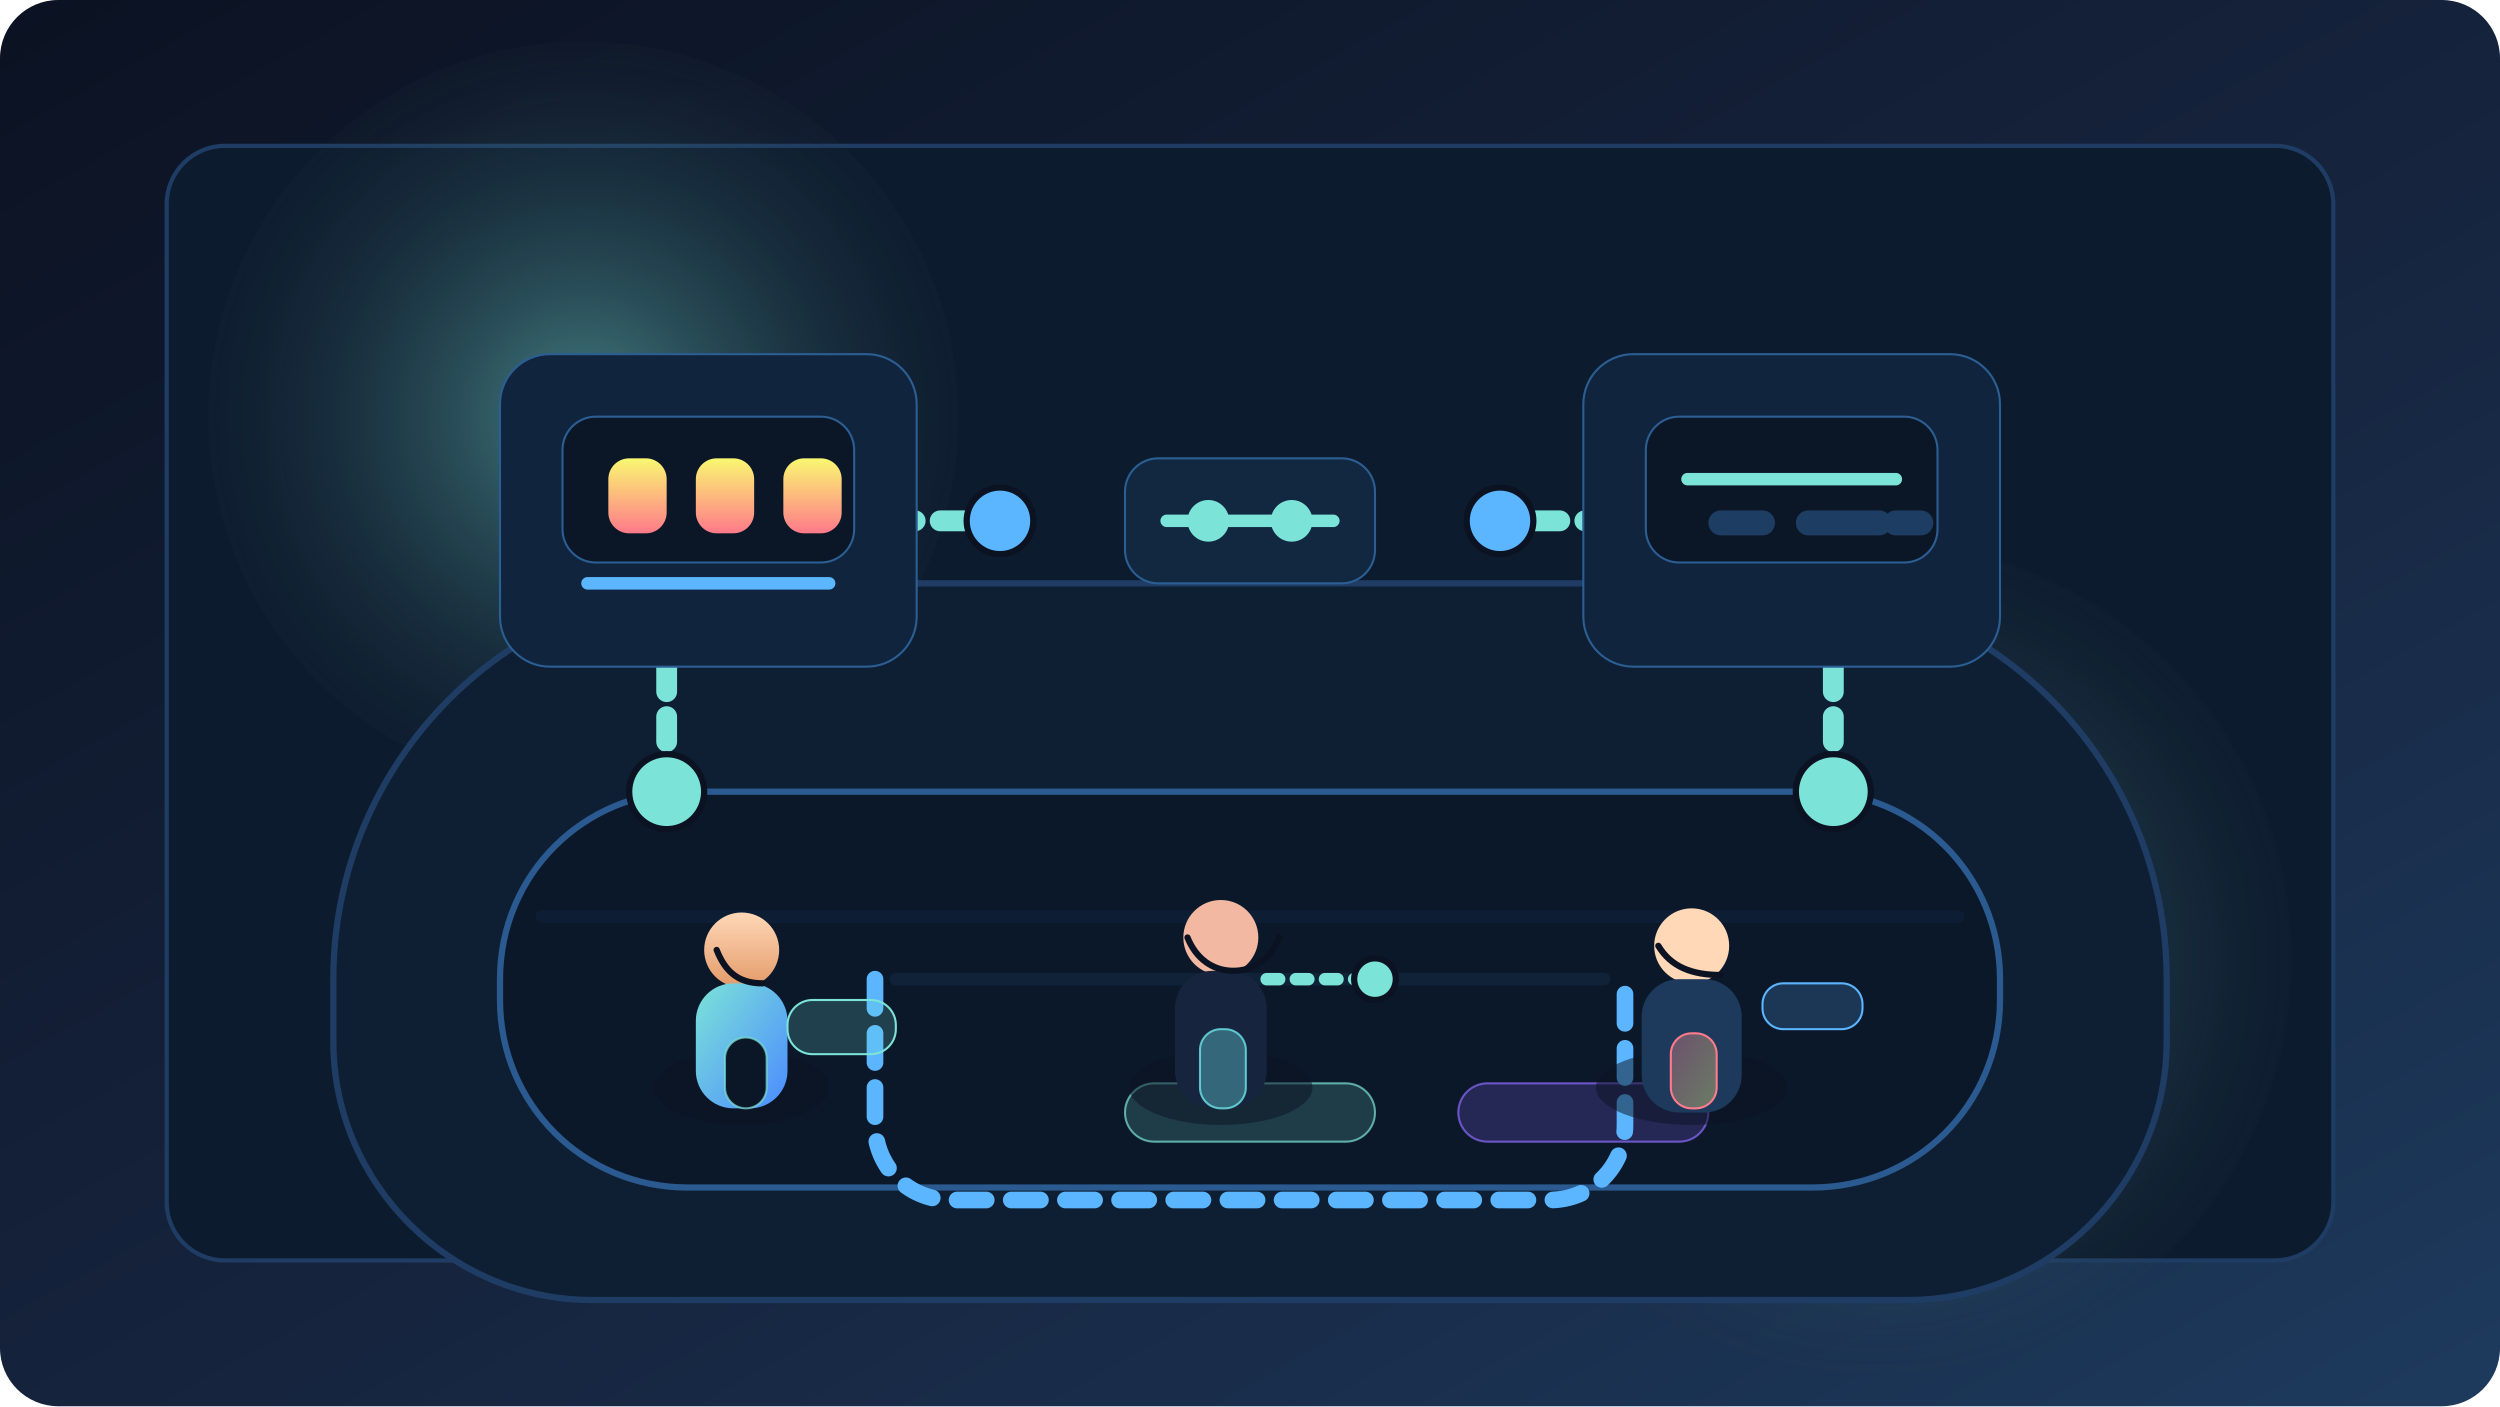
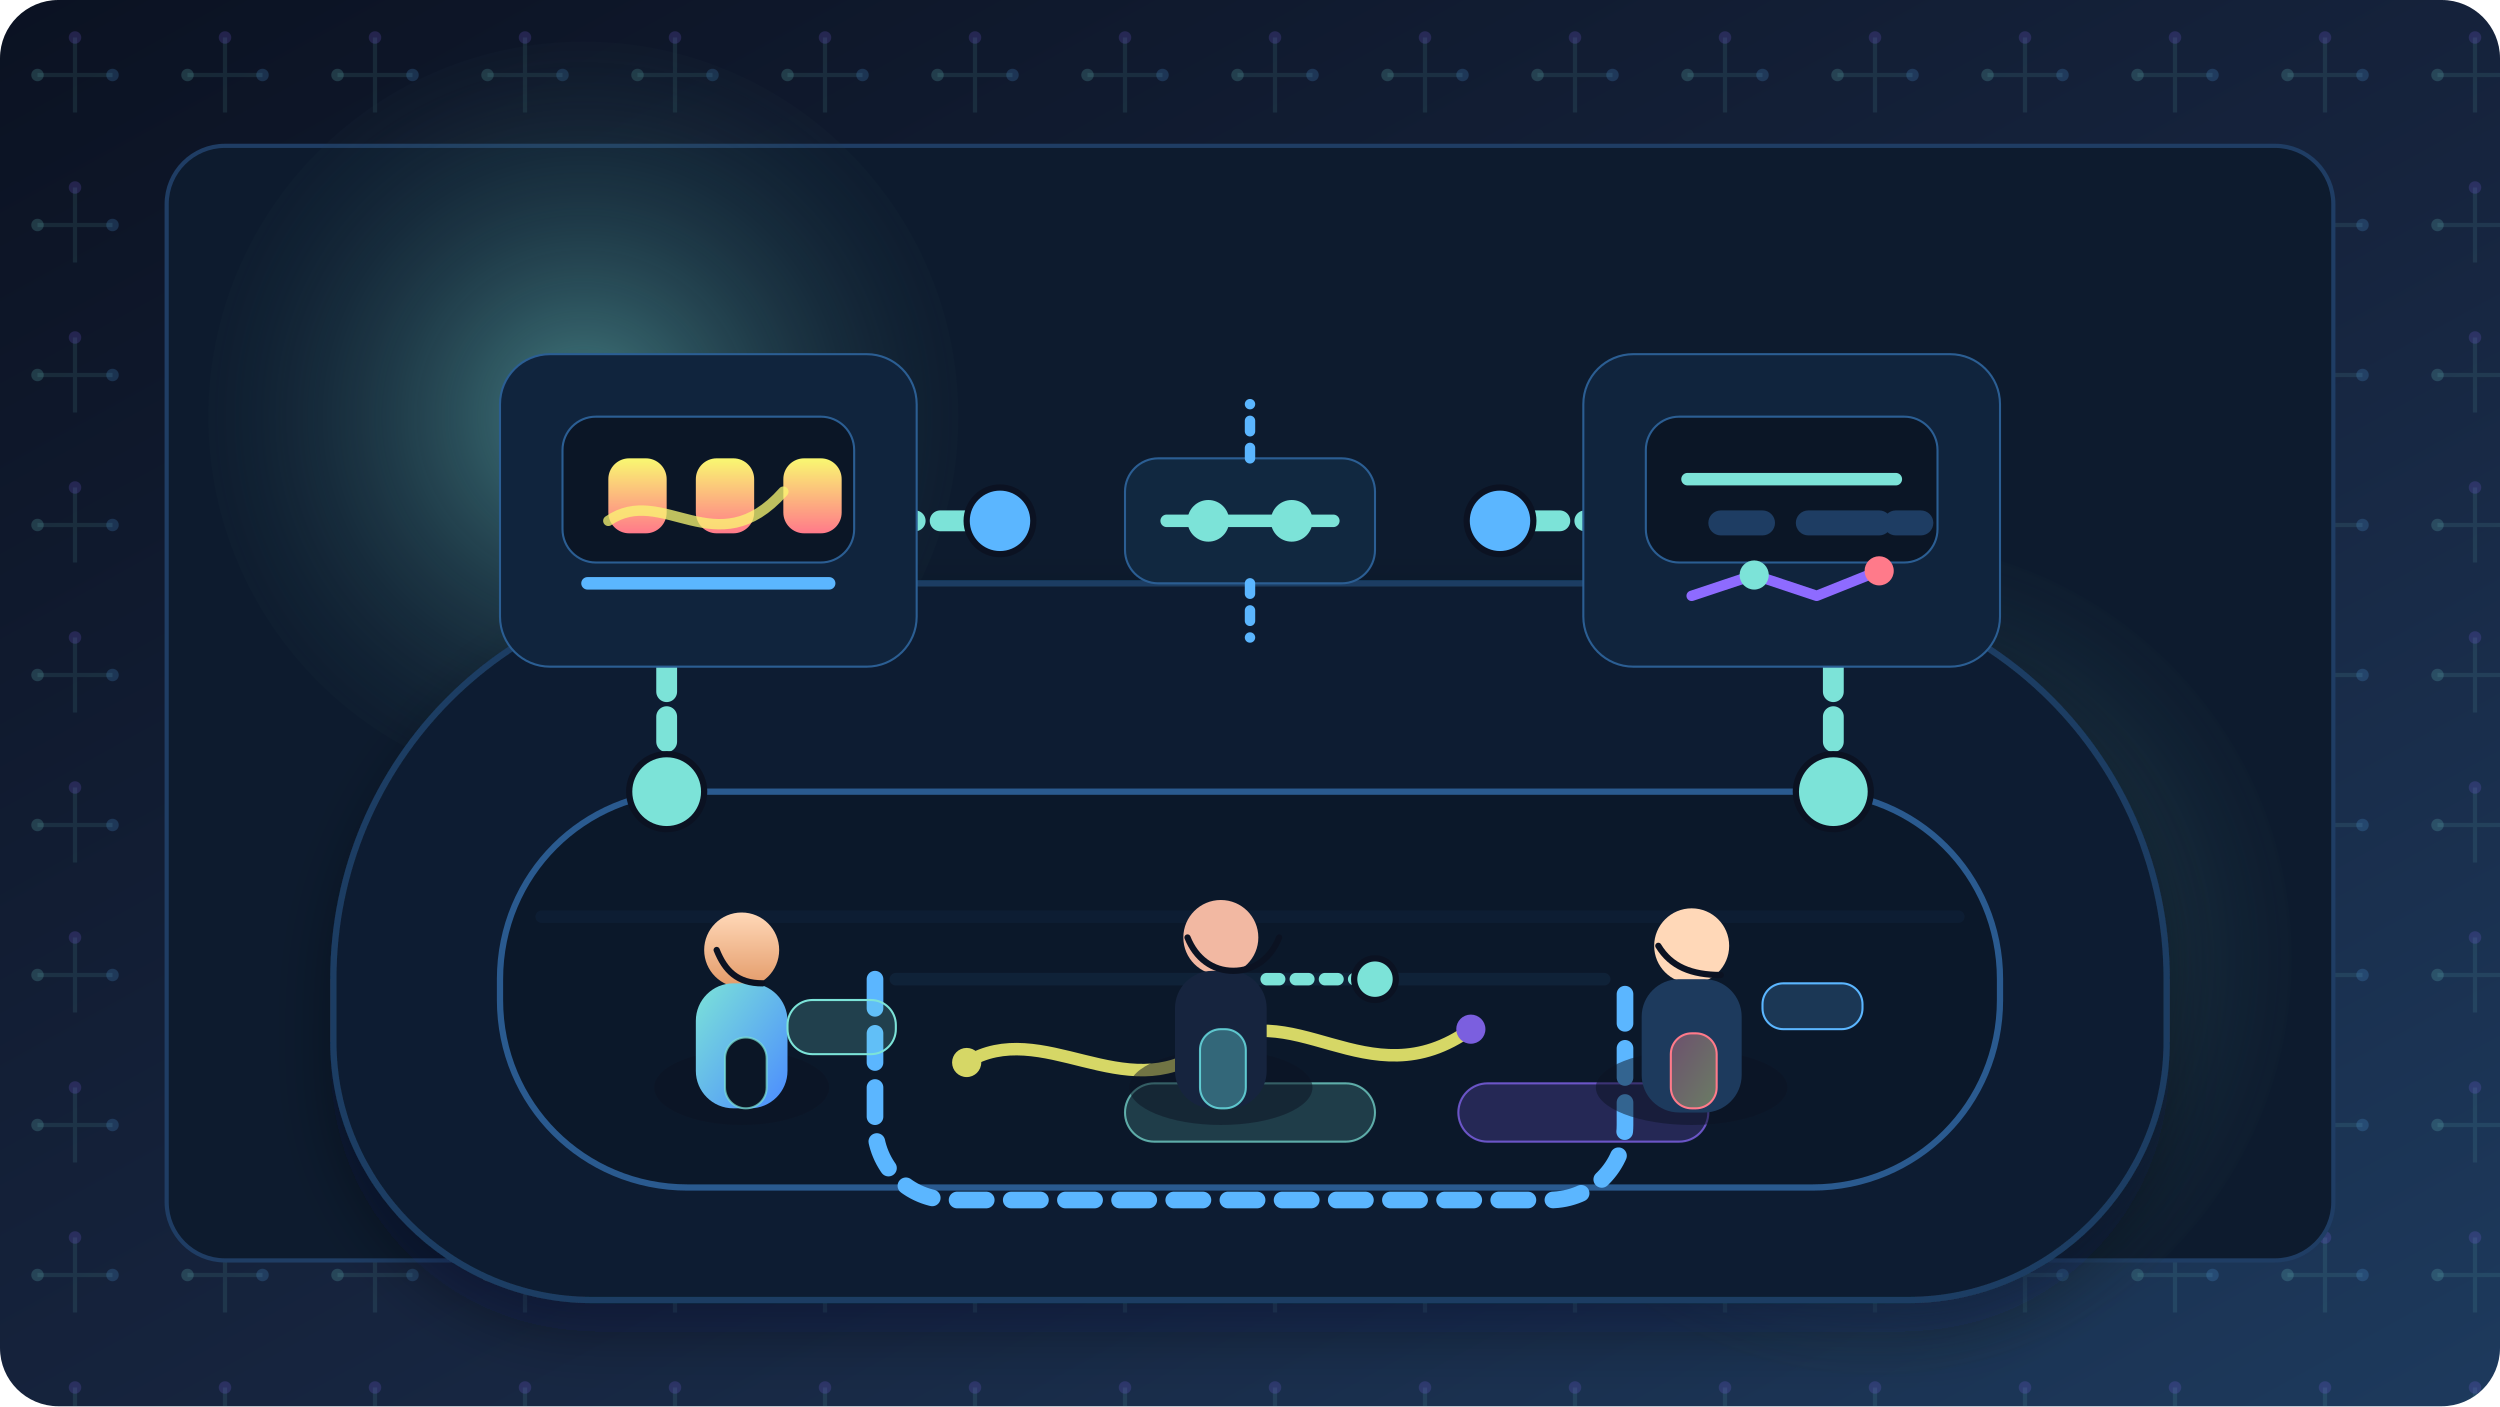
<svg xmlns="http://www.w3.org/2000/svg" width="1200" height="675" viewBox="0 0 1200 675" fill="none">
  <defs>
    <linearGradient id="night" x1="0" y1="0" x2="1" y2="1">
      <stop offset="0%" stop-color="#0B1222" />
      <stop offset="55%" stop-color="#16243E" />
      <stop offset="100%" stop-color="#1D3A5D" />
    </linearGradient>
    <linearGradient id="bridge" x1="0" y1="0" x2="1" y2="0">
      <stop offset="0%" stop-color="#7CE3D8" />
      <stop offset="50%" stop-color="#5BB6FF" />
      <stop offset="100%" stop-color="#8E6BFF" />
    </linearGradient>
    <linearGradient id="lab" x1="0" y1="0" x2="0" y2="1">
      <stop offset="0%" stop-color="#F9F871" />
      <stop offset="100%" stop-color="#FF7A8A" />
    </linearGradient>
    <radialGradient id="glow" cx="50%" cy="50%" r="60%">
      <stop offset="0%" stop-color="#7CE3D8" stop-opacity="0.5" />
      <stop offset="100%" stop-color="#0B1222" stop-opacity="0" />
    </radialGradient>
    <linearGradient id="skinRB" x1="0" y1="0" x2="0" y2="1">
      <stop offset="0%" stop-color="#FFD8B8" />
      <stop offset="100%" stop-color="#E39A68" />
    </linearGradient>
    <linearGradient id="coatRB" x1="0" y1="0" x2="1" y2="1">
      <stop offset="0%" stop-color="#7CE3D8" />
      <stop offset="100%" stop-color="#4B8BFF" />
    </linearGradient>
    <linearGradient id="clipRB" x1="0" y1="0" x2="1" y2="1">
      <stop offset="0%" stop-color="#FF7A8A" />
      <stop offset="100%" stop-color="#F9F871" />
    </linearGradient>
+     <pattern id="moleculeGrid" width="72" height="72" patternUnits="userSpaceOnUse">
+       <path d="M18 36H54M36 18V54" stroke="#7CE3D8" stroke-opacity="0.1" stroke-width="2" />
+       <circle cx="18" cy="36" r="3" fill="#7CE3D8" fill-opacity="0.18" />
+       <circle cx="54" cy="36" r="3" fill="#5BB6FF" fill-opacity="0.18" />
+       <circle cx="36" cy="18" r="3" fill="#8E6BFF" fill-opacity="0.18" />
+     </pattern>
+     <filter id="bridgeShadow" x="-20%" y="-20%" width="140%" height="150%">
+       <feDropShadow dx="0" dy="14" stdDeviation="14" flood-color="#020814" flood-opacity="0.34" />
+     </filter>
  </defs>
  <rect width="1200" height="675" rx="28" fill="url(#night)" />
+   <rect width="1200" height="675" rx="28" fill="url(#moleculeGrid)" />
  <rect x="80" y="70" width="1040" height="535" rx="28" fill="#0D1B2E" stroke="#1F3D64" stroke-width="2" />
  <circle cx="280" cy="200" r="180" fill="url(#glow)" />
  <circle cx="900" cy="460" r="200" fill="url(#glow)" />
-   <path d="M160 470C160 365 245 280 350 280H850C955 280 1040 365 1040 470V500C1040 568 984 624 916 624H284C216 624 160 568 160 500V470Z" fill="#0E1F33" stroke="#1F3D64" stroke-width="3" />
+   <path d="M160 470C160 365 245 280 350 280H850C955 280 1040 365 1040 470V500C1040 568 984 624 916 624H284C216 624 160 568 160 500V470Z" fill="#0E1F33" stroke="#1F3D64" stroke-width="3" filter="url(#bridgeShadow)" />
  <path d="M240 470C240 420 280 380 330 380H870C920 380 960 420 960 470V480C960 530 920 570 870 570H330C280 570 240 530 240 480V470Z" fill="#0B182A" stroke="#2A5A8F" stroke-width="3" />
  <path d="M260 430H940" stroke="url(#bridge)" stroke-width="16" stroke-linecap="round" stroke-linejoin="round" />
  <path d="M260 440H940" stroke="#102540" stroke-width="6" stroke-linecap="round" stroke-linejoin="round" opacity="0.4" />
  <path d="M320 380V300C320 272 342 250 370 250H480" stroke="#7CE3D8" stroke-width="10" stroke-linecap="round" stroke-dasharray="12 12" />
  <path d="M880 380V300C880 272 858 250 830 250H720" stroke="#7CE3D8" stroke-width="10" stroke-linecap="round" stroke-dasharray="12 12" />
  <rect x="240" y="170" width="200" height="150" rx="24" fill="#10243D" stroke="#2B5E93" />
  <rect x="270" y="200" width="140" height="70" rx="16" fill="#0B1626" stroke="#2B5E93" />
  <rect x="292" y="220" width="28" height="36" rx="10" fill="url(#lab)" />
  <rect x="334" y="220" width="28" height="36" rx="10" fill="url(#lab)" />
  <rect x="376" y="220" width="28" height="36" rx="10" fill="url(#lab)" />
  <path d="M282 280H398" stroke="#5BB6FF" stroke-width="6" stroke-linecap="round" />
+   <path d="M292 250C318 232 344 272 376 236" stroke="#F9F871" stroke-opacity="0.75" stroke-width="5" stroke-linecap="round" />
  <rect x="760" y="170" width="200" height="150" rx="24" fill="#10243D" stroke="#2B5E93" />
  <rect x="790" y="200" width="140" height="70" rx="16" fill="#0B1626" stroke="#2B5E93" />
  <path d="M810 230H910" stroke="#7CE3D8" stroke-width="6" stroke-linecap="round" />
  <rect x="820" y="245" width="32" height="12" rx="6" fill="#1E3D63" />
  <rect x="862" y="245" width="46" height="12" rx="6" fill="#1E3D63" />
  <rect x="904" y="245" width="24" height="12" rx="6" fill="#1E3D63" />
+   <path d="M812 286L842 276L872 286L902 274" stroke="#8E6BFF" stroke-width="5" stroke-linecap="round" stroke-linejoin="round" />
+   <circle cx="842" cy="276" r="7" fill="#7CE3D8" />
+   <circle cx="902" cy="274" r="7" fill="#FF7A8A" />
  <rect x="540" y="220" width="120" height="60" rx="16" fill="#112840" stroke="#2B5E93" />
  <path d="M560 250H640" stroke="#7CE3D8" stroke-width="6" stroke-linecap="round" />
  <circle cx="580" cy="250" r="10" fill="#7CE3D8" />
  <circle cx="620" cy="250" r="10" fill="#7CE3D8" />
+   <path d="M600 220V194M600 280V306" stroke="#5BB6FF" stroke-width="5" stroke-linecap="round" stroke-dasharray="5 8" />
  <rect x="540" y="520" width="120" height="28" rx="14" fill="#7CE3D8" fill-opacity="0.18" stroke="#7CE3D8" stroke-opacity="0.7" />
  <rect x="700" y="520" width="120" height="28" rx="14" fill="#8E6BFF" fill-opacity="0.2" stroke="#8E6BFF" stroke-opacity="0.7" />
  <circle cx="320" cy="380" r="18" fill="#7CE3D8" stroke="#0B1222" stroke-width="3" />
  <circle cx="480" cy="250" r="16" fill="#5BB6FF" stroke="#0B1222" stroke-width="3" />
  <circle cx="720" cy="250" r="16" fill="#5BB6FF" stroke="#0B1222" stroke-width="3" />
  <circle cx="880" cy="380" r="18" fill="#7CE3D8" stroke="#0B1222" stroke-width="3" />
  <path d="M420 470V540C420 560 436 576 456 576H744C764 576 780 560 780 540V470" stroke="#5BB6FF" stroke-width="8" stroke-linecap="round" stroke-dasharray="14 12" />
  <path d="M430 470H770" stroke="#142B45" stroke-width="6" stroke-linecap="round" opacity="0.5" />
+   <g opacity="0.85">
+     <path d="M464 510C500 488 540 532 578 504C620 474 656 530 706 494" stroke="#F9F871" stroke-width="6" stroke-linecap="round" />
+     <circle cx="464" cy="510" r="7" fill="#F9F871" />
+     <circle cx="578" cy="504" r="7" fill="#7CE3D8" />
+     <circle cx="706" cy="494" r="7" fill="#8E6BFF" />
+   </g>
  <g transform="translate(320 330)">
    <ellipse cx="36" cy="192" rx="42" ry="18" fill="#0B1222" opacity="0.5" />
    <circle cx="36" cy="126" r="18" fill="url(#skinRB)" />
    <rect x="14" y="142" width="44" height="60" rx="18" fill="url(#coatRB)" />
    <rect x="28" y="168" width="20" height="34" rx="10" fill="#0B1626" stroke="#7CE3D8" stroke-opacity="0.7" />
    <path d="M24 126C28 136 34 142 46 142" stroke="#0B1222" stroke-width="3" stroke-linecap="round" />
    <rect x="58" y="150" width="52" height="26" rx="12" fill="#7CE3D8" fill-opacity="0.2" stroke="#7CE3D8" />
  </g>
  <g transform="translate(540 300)">
    <ellipse cx="46" cy="222" rx="44" ry="18" fill="#0B1222" opacity="0.5" />
    <circle cx="46" cy="150" r="18" fill="#F2B8A2" />
    <rect x="24" y="166" width="44" height="66" rx="18" fill="#16243E" />
    <rect x="36" y="194" width="22" height="38" rx="10" fill="#6CE5E8" fill-opacity="0.35" stroke="#6CE5E8" stroke-opacity="0.8" />
    <path d="M30 150C34 160 42 166 52 166C62 166 70 160 74 150" stroke="#0B1222" stroke-width="3" stroke-linecap="round" />
    <path d="M68 170H114" stroke="#7CE3D8" stroke-width="6" stroke-linecap="round" stroke-dasharray="6 8" />
    <circle cx="120" cy="170" r="10" fill="#7CE3D8" stroke="#0B1222" stroke-width="3" />
  </g>
  <g transform="translate(760 336)">
    <ellipse cx="52" cy="186" rx="46" ry="18" fill="#0B1222" opacity="0.5" />
    <circle cx="52" cy="118" r="18" fill="#FFD8B8" />
    <rect x="28" y="134" width="48" height="64" rx="18" fill="#1D3A5D" />
    <rect x="42" y="160" width="22" height="36" rx="10" fill="url(#clipRB)" fill-opacity="0.35" stroke="#FF7A8A" />
    <path d="M36 118C42 128 52 132 66 132" stroke="#0B1222" stroke-width="3" stroke-linecap="round" />
    <rect x="86" y="136" width="48" height="22" rx="10" fill="#5BB6FF" fill-opacity="0.2" stroke="#5BB6FF" />
  </g>
</svg>
